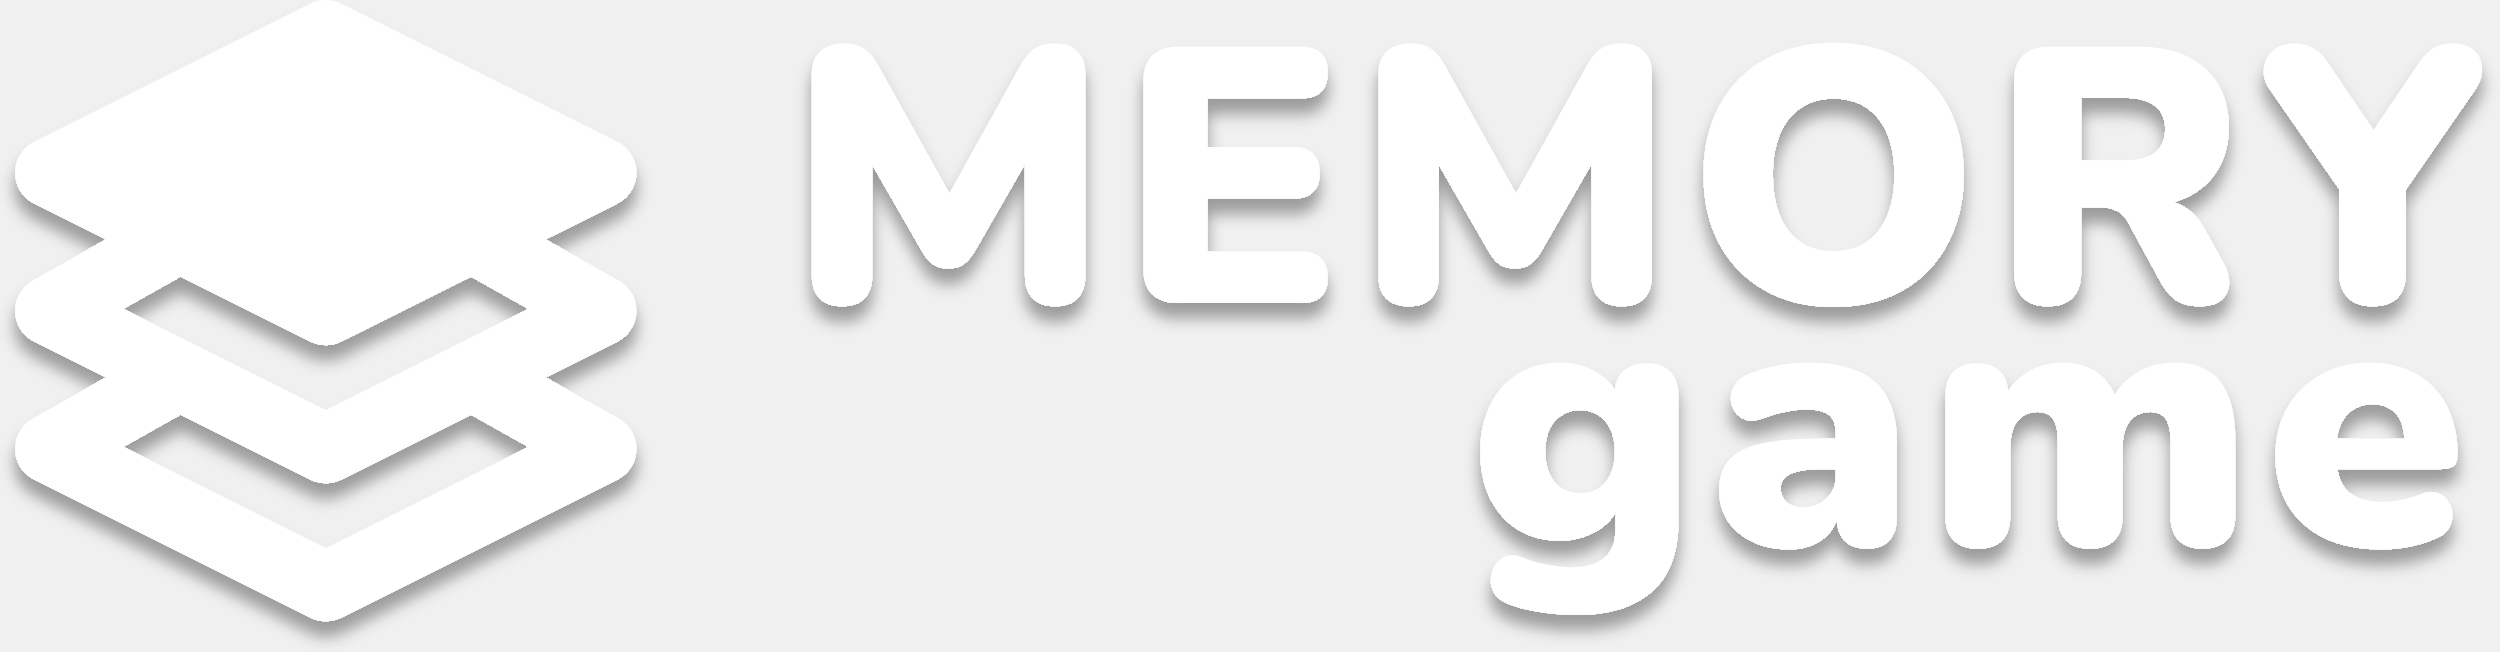
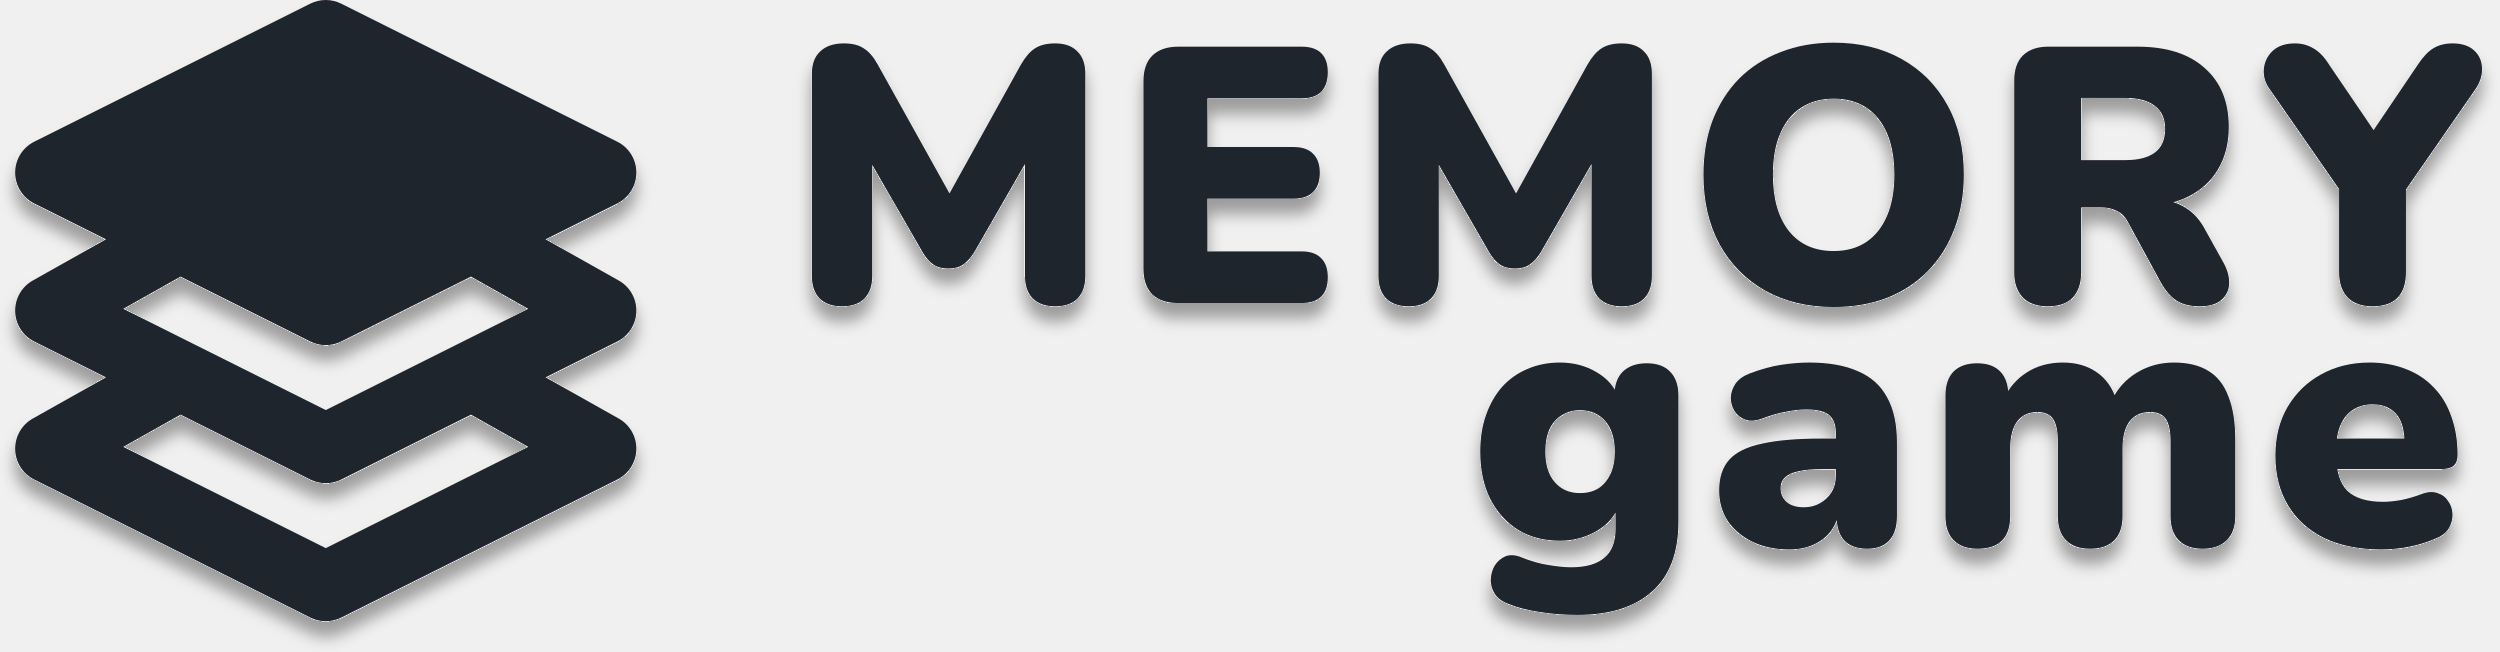
- <svg xmlns="http://www.w3.org/2000/svg" width="165" height="43" viewBox="0 0 165 43" fill="none">
+ <svg xmlns="http://www.w3.org/2000/svg" width="165" height="43" fill="#1F252D" viewBox="0 0 165 43">
  <g filter="url(#filter0_d_606_39)">
-     <path fill-rule="evenodd" clip-rule="evenodd" d="M20.481 0.24C21.123 -0.08 21.877 -0.08 22.519 0.24L40.741 9.352C41.513 9.737 42 10.526 42 11.389C42 12.252 41.513 13.04 40.741 13.426L36.003 15.795L40.839 18.515C41.574 18.928 42.02 19.713 41.999 20.556C41.979 21.398 41.495 22.161 40.741 22.538L36.004 24.906L40.839 27.626C41.574 28.039 42.02 28.824 41.999 29.667C41.979 30.509 41.495 31.272 40.741 31.649L22.519 40.76C21.877 41.081 21.123 41.081 20.481 40.76L2.259 31.649C1.505 31.272 1.021 30.509 1.001 29.667C0.98 28.824 1.427 28.039 2.161 27.626L6.996 24.906L2.259 22.538C1.505 22.161 1.021 21.398 1.001 20.556C0.98 19.713 1.427 18.928 2.161 18.515L6.997 15.795L2.259 13.426C1.487 13.04 1 12.252 1 11.389C1 10.526 1.487 9.737 2.259 9.352L20.481 0.24ZM11.916 27.366L8.134 29.493L21.5 36.176L34.866 29.493L31.084 27.366L22.519 31.649C21.877 31.97 21.123 31.97 20.481 31.649L11.916 27.366ZM22.519 22.537L31.084 18.255L34.866 20.382L21.5 27.065L8.134 20.382L11.916 18.255L20.481 22.537C21.123 22.858 21.877 22.858 22.519 22.537Z" fill="white" />
-     <path d="M55.576 20.216C54.936 20.216 54.44 20.04 54.088 19.688C53.752 19.336 53.584 18.84 53.584 18.2V4.88C53.584 4.224 53.768 3.728 54.136 3.392C54.504 3.04 55.024 2.864 55.696 2.864C56.256 2.864 56.696 2.976 57.016 3.2C57.352 3.408 57.656 3.76 57.928 4.256L63.088 13.52H62.248L67.384 4.256C67.672 3.76 67.976 3.408 68.296 3.2C68.632 2.976 69.08 2.864 69.64 2.864C70.28 2.864 70.768 3.04 71.104 3.392C71.456 3.728 71.632 4.224 71.632 4.88V18.2C71.632 18.84 71.464 19.336 71.128 19.688C70.792 20.04 70.296 20.216 69.64 20.216C69 20.216 68.504 20.04 68.152 19.688C67.816 19.336 67.648 18.84 67.648 18.2V9.944H68.152L64.288 16.664C64.064 17.016 63.824 17.28 63.568 17.456C63.328 17.632 63 17.72 62.584 17.72C62.184 17.72 61.856 17.632 61.6 17.456C61.344 17.28 61.112 17.016 60.904 16.664L57.016 9.92H57.568V18.2C57.568 18.84 57.4 19.336 57.064 19.688C56.728 20.04 56.232 20.216 55.576 20.216Z" fill="white" />
-     <path d="M77.771 20C77.019 20 76.443 19.808 76.043 19.424C75.659 19.024 75.467 18.456 75.467 17.72V5.36C75.467 4.624 75.659 4.064 76.043 3.68C76.443 3.28 77.019 3.08 77.771 3.08H85.907C86.483 3.08 86.915 3.224 87.203 3.512C87.491 3.8 87.635 4.216 87.635 4.76C87.635 5.32 87.491 5.752 87.203 6.056C86.915 6.344 86.483 6.488 85.907 6.488H79.691V9.704H85.379C85.939 9.704 86.363 9.848 86.651 10.136C86.955 10.424 87.107 10.848 87.107 11.408C87.107 11.968 86.955 12.392 86.651 12.68C86.363 12.968 85.939 13.112 85.379 13.112H79.691V16.592H85.907C86.483 16.592 86.915 16.744 87.203 17.048C87.491 17.336 87.635 17.752 87.635 18.296C87.635 18.856 87.491 19.28 87.203 19.568C86.915 19.856 86.483 20 85.907 20H77.771Z" fill="white" />
-     <path d="M92.969 20.216C92.329 20.216 91.833 20.04 91.481 19.688C91.145 19.336 90.977 18.84 90.977 18.2V4.88C90.977 4.224 91.161 3.728 91.529 3.392C91.897 3.04 92.417 2.864 93.089 2.864C93.649 2.864 94.089 2.976 94.409 3.2C94.745 3.408 95.049 3.76 95.321 4.256L100.481 13.52H99.641L104.777 4.256C105.065 3.76 105.369 3.408 105.689 3.2C106.025 2.976 106.473 2.864 107.033 2.864C107.673 2.864 108.161 3.04 108.497 3.392C108.849 3.728 109.025 4.224 109.025 4.88V18.2C109.025 18.84 108.857 19.336 108.521 19.688C108.185 20.04 107.689 20.216 107.033 20.216C106.393 20.216 105.897 20.04 105.545 19.688C105.209 19.336 105.041 18.84 105.041 18.2V9.944H105.545L101.681 16.664C101.457 17.016 101.217 17.28 100.961 17.456C100.721 17.632 100.393 17.72 99.977 17.72C99.577 17.72 99.249 17.632 98.993 17.456C98.737 17.28 98.505 17.016 98.297 16.664L94.409 9.92H94.961V18.2C94.961 18.84 94.793 19.336 94.457 19.688C94.121 20.04 93.625 20.216 92.969 20.216Z" fill="white" />
-     <path d="M121.02 20.264C119.308 20.264 117.804 19.904 116.508 19.184C115.212 18.448 114.204 17.424 113.484 16.112C112.78 14.8 112.428 13.272 112.428 11.528C112.428 10.216 112.628 9.024 113.028 7.952C113.444 6.88 114.028 5.96 114.78 5.192C115.548 4.424 116.46 3.84 117.516 3.44C118.572 3.024 119.74 2.816 121.02 2.816C122.732 2.816 124.228 3.176 125.508 3.896C126.804 4.616 127.812 5.632 128.532 6.944C129.252 8.24 129.612 9.768 129.612 11.528C129.612 12.84 129.404 14.032 128.988 15.104C128.588 16.176 128.004 17.104 127.236 17.888C126.484 18.656 125.58 19.248 124.524 19.664C123.468 20.064 122.3 20.264 121.02 20.264ZM121.02 16.568C121.868 16.568 122.588 16.368 123.18 15.968C123.772 15.568 124.228 14.992 124.548 14.24C124.868 13.488 125.028 12.584 125.028 11.528C125.028 9.944 124.676 8.712 123.972 7.832C123.268 6.952 122.284 6.512 121.02 6.512C120.188 6.512 119.468 6.712 118.86 7.112C118.268 7.496 117.812 8.064 117.492 8.816C117.172 9.552 117.012 10.456 117.012 11.528C117.012 13.112 117.364 14.352 118.068 15.248C118.772 16.128 119.756 16.568 121.02 16.568Z" fill="white" />
-     <path d="M135.147 20.216C134.443 20.216 133.899 20.024 133.515 19.64C133.131 19.24 132.939 18.688 132.939 17.984V5.312C132.939 4.592 133.131 4.04 133.515 3.656C133.915 3.272 134.467 3.08 135.171 3.08H141.075C142.995 3.08 144.475 3.552 145.515 4.496C146.571 5.424 147.099 6.72 147.099 8.384C147.099 9.456 146.859 10.392 146.379 11.192C145.915 11.976 145.235 12.584 144.339 13.016C143.459 13.432 142.371 13.64 141.075 13.64L141.267 13.208H142.419C143.107 13.208 143.715 13.376 144.243 13.712C144.771 14.032 145.211 14.528 145.563 15.2L146.763 17.36C147.019 17.824 147.139 18.28 147.123 18.728C147.107 19.16 146.931 19.52 146.595 19.808C146.275 20.08 145.803 20.216 145.179 20.216C144.555 20.216 144.043 20.088 143.643 19.832C143.259 19.576 142.915 19.176 142.611 18.632L140.427 14.624C140.235 14.272 139.987 14.032 139.683 13.904C139.395 13.76 139.059 13.688 138.675 13.688H137.355V17.984C137.355 18.688 137.171 19.24 136.803 19.64C136.435 20.024 135.883 20.216 135.147 20.216ZM137.355 10.568H140.283C141.131 10.568 141.779 10.4 142.227 10.064C142.675 9.728 142.899 9.208 142.899 8.504C142.899 7.832 142.675 7.328 142.227 6.992C141.779 6.64 141.131 6.464 140.283 6.464H137.355V10.568Z" fill="white" />
-     <path d="M156.586 20.216C155.882 20.216 155.338 20.024 154.954 19.64C154.57 19.24 154.378 18.672 154.378 17.936V11.36L155.29 13.784L149.77 5.84C149.498 5.456 149.378 5.032 149.41 4.568C149.458 4.088 149.65 3.688 149.986 3.368C150.338 3.032 150.834 2.864 151.474 2.864C151.922 2.864 152.33 2.976 152.698 3.2C153.066 3.408 153.41 3.768 153.73 4.28L157.09 9.224H156.226L159.586 4.256C159.922 3.744 160.266 3.384 160.618 3.176C160.97 2.968 161.386 2.864 161.866 2.864C162.474 2.864 162.946 3.016 163.282 3.32C163.618 3.624 163.794 4.008 163.81 4.472C163.842 4.936 163.698 5.408 163.378 5.888L157.906 13.784L158.794 11.36V17.936C158.794 19.456 158.058 20.216 156.586 20.216Z" fill="white" />
-     <path d="M104.104 40.584C103.224 40.584 102.4 40.52 101.632 40.392C100.864 40.28 100.2 40.112 99.64 39.888C99.176 39.728 98.848 39.496 98.656 39.192C98.464 38.888 98.376 38.568 98.392 38.232C98.408 37.896 98.496 37.592 98.656 37.32C98.832 37.048 99.064 36.848 99.352 36.72C99.64 36.608 99.96 36.616 100.312 36.744C101.016 37.032 101.656 37.216 102.232 37.296C102.808 37.392 103.296 37.44 103.696 37.44C104.672 37.44 105.4 37.232 105.88 36.816C106.376 36.416 106.624 35.784 106.624 34.92V33.408H106.816C106.576 34.08 106.088 34.632 105.352 35.064C104.616 35.48 103.816 35.688 102.952 35.688C101.896 35.688 100.976 35.448 100.192 34.968C99.408 34.472 98.792 33.784 98.344 32.904C97.912 32.024 97.696 30.992 97.696 29.808C97.696 28.912 97.824 28.104 98.08 27.384C98.336 26.664 98.688 26.048 99.136 25.536C99.6 25.024 100.152 24.632 100.792 24.36C101.448 24.072 102.168 23.928 102.952 23.928C103.848 23.928 104.648 24.136 105.352 24.552C106.072 24.968 106.552 25.512 106.792 26.184L106.552 27.168V26.112C106.552 25.424 106.736 24.896 107.104 24.528C107.488 24.16 108.016 23.976 108.688 23.976C109.36 23.976 109.872 24.16 110.224 24.528C110.592 24.896 110.776 25.424 110.776 26.112V34.416C110.776 36.464 110.2 38 109.048 39.024C107.896 40.064 106.248 40.584 104.104 40.584ZM104.272 32.544C104.752 32.544 105.16 32.44 105.496 32.232C105.832 32.008 106.096 31.696 106.288 31.296C106.48 30.88 106.576 30.384 106.576 29.808C106.576 28.944 106.368 28.272 105.952 27.792C105.536 27.312 104.976 27.072 104.272 27.072C103.824 27.072 103.424 27.184 103.072 27.408C102.72 27.616 102.448 27.928 102.256 28.344C102.08 28.744 101.992 29.232 101.992 29.808C101.992 30.672 102.2 31.344 102.616 31.824C103.032 32.304 103.584 32.544 104.272 32.544Z" fill="white" />
-     <path d="M118.095 36.264C117.183 36.264 116.375 36.096 115.671 35.76C114.983 35.424 114.439 34.968 114.039 34.392C113.655 33.8 113.463 33.128 113.463 32.376C113.463 31.512 113.687 30.832 114.135 30.336C114.583 29.84 115.303 29.488 116.295 29.28C117.287 29.056 118.607 28.944 120.255 28.944H121.575V30.96H120.255C119.631 30.96 119.111 31.008 118.695 31.104C118.295 31.184 117.999 31.32 117.807 31.512C117.615 31.688 117.519 31.92 117.519 32.208C117.519 32.576 117.647 32.88 117.903 33.12C118.175 33.36 118.559 33.48 119.055 33.48C119.455 33.48 119.807 33.392 120.111 33.216C120.431 33.04 120.687 32.8 120.879 32.496C121.071 32.176 121.167 31.808 121.167 31.392V28.608C121.167 28.032 121.015 27.624 120.711 27.384C120.423 27.144 119.919 27.024 119.199 27.024C118.815 27.024 118.383 27.072 117.903 27.168C117.423 27.248 116.887 27.4 116.295 27.624C115.863 27.784 115.495 27.808 115.191 27.696C114.887 27.584 114.647 27.392 114.471 27.12C114.311 26.848 114.231 26.552 114.231 26.232C114.247 25.912 114.351 25.608 114.543 25.32C114.751 25.032 115.063 24.808 115.479 24.648C116.247 24.36 116.951 24.168 117.591 24.072C118.247 23.976 118.847 23.928 119.391 23.928C120.703 23.928 121.783 24.12 122.631 24.504C123.495 24.872 124.135 25.448 124.551 26.232C124.983 27 125.199 27.992 125.199 29.208V34.056C125.199 34.76 125.031 35.296 124.695 35.664C124.359 36.032 123.871 36.216 123.231 36.216C122.575 36.216 122.071 36.032 121.719 35.664C121.383 35.296 121.215 34.76 121.215 34.056V33.432L121.359 33.768C121.279 34.28 121.095 34.72 120.807 35.088C120.519 35.456 120.143 35.744 119.679 35.952C119.215 36.16 118.687 36.264 118.095 36.264Z" fill="white" />
-     <path d="M130.512 36.216C129.84 36.216 129.32 36.032 128.952 35.664C128.584 35.296 128.4 34.76 128.4 34.056V26.112C128.4 25.424 128.576 24.896 128.928 24.528C129.296 24.16 129.816 23.976 130.488 23.976C131.16 23.976 131.672 24.16 132.024 24.528C132.376 24.896 132.552 25.424 132.552 26.112V27.432L132.288 26.256C132.624 25.552 133.12 24.992 133.776 24.576C134.448 24.144 135.24 23.928 136.152 23.928C137.016 23.928 137.752 24.136 138.36 24.552C138.984 24.968 139.432 25.6 139.704 26.448H139.368C139.736 25.664 140.288 25.048 141.024 24.6C141.76 24.152 142.576 23.928 143.472 23.928C144.4 23.928 145.16 24.112 145.752 24.48C146.344 24.832 146.784 25.392 147.072 26.16C147.376 26.912 147.528 27.864 147.528 29.016V34.056C147.528 34.76 147.336 35.296 146.952 35.664C146.584 36.032 146.056 36.216 145.368 36.216C144.696 36.216 144.176 36.032 143.808 35.664C143.44 35.296 143.256 34.76 143.256 34.056V29.136C143.256 28.448 143.152 27.952 142.944 27.648C142.736 27.344 142.392 27.192 141.912 27.192C141.32 27.192 140.864 27.4 140.544 27.816C140.24 28.232 140.088 28.824 140.088 29.592V34.056C140.088 34.76 139.904 35.296 139.536 35.664C139.168 36.032 138.64 36.216 137.952 36.216C137.264 36.216 136.736 36.032 136.368 35.664C136 35.296 135.816 34.76 135.816 34.056V29.136C135.816 28.448 135.712 27.952 135.504 27.648C135.296 27.344 134.952 27.192 134.472 27.192C133.896 27.192 133.448 27.4 133.128 27.816C132.824 28.232 132.672 28.824 132.672 29.592V34.056C132.672 35.496 131.952 36.216 130.512 36.216Z" fill="white" />
-     <path d="M157.16 36.264C155.72 36.264 154.472 36.016 153.416 35.52C152.376 35.008 151.576 34.288 151.016 33.36C150.456 32.432 150.176 31.336 150.176 30.072C150.176 28.856 150.44 27.792 150.968 26.88C151.512 25.952 152.248 25.232 153.176 24.72C154.12 24.192 155.192 23.928 156.392 23.928C157.272 23.928 158.072 24.072 158.792 24.36C159.512 24.632 160.128 25.04 160.64 25.584C161.152 26.112 161.536 26.752 161.792 27.504C162.064 28.256 162.2 29.096 162.2 30.024C162.2 30.344 162.112 30.584 161.936 30.744C161.76 30.888 161.48 30.96 161.096 30.96H153.752V28.944H159.08L158.696 29.256C158.696 28.664 158.616 28.184 158.456 27.816C158.296 27.448 158.056 27.168 157.736 26.976C157.432 26.784 157.048 26.688 156.584 26.688C156.088 26.688 155.656 26.808 155.288 27.048C154.936 27.272 154.664 27.608 154.472 28.056C154.28 28.504 154.184 29.064 154.184 29.736V29.952C154.184 31.088 154.432 31.904 154.928 32.4C155.44 32.88 156.224 33.12 157.28 33.12C157.632 33.12 158.032 33.08 158.48 33C158.944 32.904 159.384 32.776 159.8 32.616C160.216 32.456 160.576 32.432 160.88 32.544C161.184 32.64 161.416 32.816 161.576 33.072C161.752 33.312 161.848 33.592 161.864 33.912C161.88 34.216 161.808 34.52 161.648 34.824C161.488 35.112 161.224 35.336 160.856 35.496C160.296 35.752 159.696 35.944 159.056 36.072C158.432 36.2 157.8 36.264 157.16 36.264Z" fill="white" />
+     <path fill-rule="evenodd" clip-rule="evenodd" d="M20.481 0.24C21.123 -0.08 21.877 -0.08 22.519 0.24L40.741 9.352C41.513 9.737 42 10.526 42 11.389C42 12.252 41.513 13.04 40.741 13.426L36.003 15.795L40.839 18.515C41.574 18.928 42.02 19.713 41.999 20.556C41.979 21.398 41.495 22.161 40.741 22.538L36.004 24.906L40.839 27.626C41.574 28.039 42.02 28.824 41.999 29.667C41.979 30.509 41.495 31.272 40.741 31.649L22.519 40.76C21.877 41.081 21.123 41.081 20.481 40.76L2.259 31.649C1.505 31.272 1.021 30.509 1.001 29.667C0.98 28.824 1.427 28.039 2.161 27.626L6.996 24.906L2.259 22.538C1.505 22.161 1.021 21.398 1.001 20.556C0.98 19.713 1.427 18.928 2.161 18.515L6.997 15.795L2.259 13.426C1.487 13.04 1 12.252 1 11.389C1 10.526 1.487 9.737 2.259 9.352L20.481 0.24ZM11.916 27.366L8.134 29.493L21.5 36.176L34.866 29.493L31.084 27.366L22.519 31.649C21.877 31.97 21.123 31.97 20.481 31.649L11.916 27.366ZM22.519 22.537L31.084 18.255L34.866 20.382L21.5 27.065L8.134 20.382L11.916 18.255L20.481 22.537C21.123 22.858 21.877 22.858 22.519 22.537Z" />
+     <path d="M55.576 20.216C54.936 20.216 54.44 20.04 54.088 19.688C53.752 19.336 53.584 18.84 53.584 18.2V4.88C53.584 4.224 53.768 3.728 54.136 3.392C54.504 3.04 55.024 2.864 55.696 2.864C56.256 2.864 56.696 2.976 57.016 3.2C57.352 3.408 57.656 3.76 57.928 4.256L63.088 13.52H62.248L67.384 4.256C67.672 3.76 67.976 3.408 68.296 3.2C68.632 2.976 69.08 2.864 69.64 2.864C70.28 2.864 70.768 3.04 71.104 3.392C71.456 3.728 71.632 4.224 71.632 4.88V18.2C71.632 18.84 71.464 19.336 71.128 19.688C70.792 20.04 70.296 20.216 69.64 20.216C69 20.216 68.504 20.04 68.152 19.688C67.816 19.336 67.648 18.84 67.648 18.2V9.944H68.152L64.288 16.664C64.064 17.016 63.824 17.28 63.568 17.456C63.328 17.632 63 17.72 62.584 17.72C62.184 17.72 61.856 17.632 61.6 17.456C61.344 17.28 61.112 17.016 60.904 16.664L57.016 9.92H57.568V18.2C57.568 18.84 57.4 19.336 57.064 19.688C56.728 20.04 56.232 20.216 55.576 20.216Z" />
+     <path d="M77.771 20C77.019 20 76.443 19.808 76.043 19.424C75.659 19.024 75.467 18.456 75.467 17.72V5.36C75.467 4.624 75.659 4.064 76.043 3.68C76.443 3.28 77.019 3.08 77.771 3.08H85.907C86.483 3.08 86.915 3.224 87.203 3.512C87.491 3.8 87.635 4.216 87.635 4.76C87.635 5.32 87.491 5.752 87.203 6.056C86.915 6.344 86.483 6.488 85.907 6.488H79.691V9.704H85.379C85.939 9.704 86.363 9.848 86.651 10.136C86.955 10.424 87.107 10.848 87.107 11.408C87.107 11.968 86.955 12.392 86.651 12.68C86.363 12.968 85.939 13.112 85.379 13.112H79.691V16.592H85.907C86.483 16.592 86.915 16.744 87.203 17.048C87.491 17.336 87.635 17.752 87.635 18.296C87.635 18.856 87.491 19.28 87.203 19.568C86.915 19.856 86.483 20 85.907 20H77.771Z" />
+     <path d="M92.969 20.216C92.329 20.216 91.833 20.04 91.481 19.688C91.145 19.336 90.977 18.84 90.977 18.2V4.88C90.977 4.224 91.161 3.728 91.529 3.392C91.897 3.04 92.417 2.864 93.089 2.864C93.649 2.864 94.089 2.976 94.409 3.2C94.745 3.408 95.049 3.76 95.321 4.256L100.481 13.52H99.641L104.777 4.256C105.065 3.76 105.369 3.408 105.689 3.2C106.025 2.976 106.473 2.864 107.033 2.864C107.673 2.864 108.161 3.04 108.497 3.392C108.849 3.728 109.025 4.224 109.025 4.88V18.2C109.025 18.84 108.857 19.336 108.521 19.688C108.185 20.04 107.689 20.216 107.033 20.216C106.393 20.216 105.897 20.04 105.545 19.688C105.209 19.336 105.041 18.84 105.041 18.2V9.944H105.545L101.681 16.664C101.457 17.016 101.217 17.28 100.961 17.456C100.721 17.632 100.393 17.72 99.977 17.72C99.577 17.72 99.249 17.632 98.993 17.456C98.737 17.28 98.505 17.016 98.297 16.664L94.409 9.92H94.961V18.2C94.961 18.84 94.793 19.336 94.457 19.688C94.121 20.04 93.625 20.216 92.969 20.216Z" />
+     <path d="M121.02 20.264C119.308 20.264 117.804 19.904 116.508 19.184C115.212 18.448 114.204 17.424 113.484 16.112C112.78 14.8 112.428 13.272 112.428 11.528C112.428 10.216 112.628 9.024 113.028 7.952C113.444 6.88 114.028 5.96 114.78 5.192C115.548 4.424 116.46 3.84 117.516 3.44C118.572 3.024 119.74 2.816 121.02 2.816C122.732 2.816 124.228 3.176 125.508 3.896C126.804 4.616 127.812 5.632 128.532 6.944C129.252 8.24 129.612 9.768 129.612 11.528C129.612 12.84 129.404 14.032 128.988 15.104C128.588 16.176 128.004 17.104 127.236 17.888C126.484 18.656 125.58 19.248 124.524 19.664C123.468 20.064 122.3 20.264 121.02 20.264ZM121.02 16.568C121.868 16.568 122.588 16.368 123.18 15.968C123.772 15.568 124.228 14.992 124.548 14.24C124.868 13.488 125.028 12.584 125.028 11.528C125.028 9.944 124.676 8.712 123.972 7.832C123.268 6.952 122.284 6.512 121.02 6.512C120.188 6.512 119.468 6.712 118.86 7.112C118.268 7.496 117.812 8.064 117.492 8.816C117.172 9.552 117.012 10.456 117.012 11.528C117.012 13.112 117.364 14.352 118.068 15.248C118.772 16.128 119.756 16.568 121.02 16.568Z" />
+     <path d="M135.147 20.216C134.443 20.216 133.899 20.024 133.515 19.64C133.131 19.24 132.939 18.688 132.939 17.984V5.312C132.939 4.592 133.131 4.04 133.515 3.656C133.915 3.272 134.467 3.08 135.171 3.08H141.075C142.995 3.08 144.475 3.552 145.515 4.496C146.571 5.424 147.099 6.72 147.099 8.384C147.099 9.456 146.859 10.392 146.379 11.192C145.915 11.976 145.235 12.584 144.339 13.016C143.459 13.432 142.371 13.64 141.075 13.64L141.267 13.208H142.419C143.107 13.208 143.715 13.376 144.243 13.712C144.771 14.032 145.211 14.528 145.563 15.2L146.763 17.36C147.019 17.824 147.139 18.28 147.123 18.728C147.107 19.16 146.931 19.52 146.595 19.808C146.275 20.08 145.803 20.216 145.179 20.216C144.555 20.216 144.043 20.088 143.643 19.832C143.259 19.576 142.915 19.176 142.611 18.632L140.427 14.624C140.235 14.272 139.987 14.032 139.683 13.904C139.395 13.76 139.059 13.688 138.675 13.688H137.355V17.984C137.355 18.688 137.171 19.24 136.803 19.64C136.435 20.024 135.883 20.216 135.147 20.216ZM137.355 10.568H140.283C141.131 10.568 141.779 10.4 142.227 10.064C142.675 9.728 142.899 9.208 142.899 8.504C142.899 7.832 142.675 7.328 142.227 6.992C141.779 6.64 141.131 6.464 140.283 6.464H137.355V10.568Z" />
+     <path d="M156.586 20.216C155.882 20.216 155.338 20.024 154.954 19.64C154.57 19.24 154.378 18.672 154.378 17.936V11.36L155.29 13.784L149.77 5.84C149.498 5.456 149.378 5.032 149.41 4.568C149.458 4.088 149.65 3.688 149.986 3.368C150.338 3.032 150.834 2.864 151.474 2.864C151.922 2.864 152.33 2.976 152.698 3.2C153.066 3.408 153.41 3.768 153.73 4.28L157.09 9.224H156.226L159.586 4.256C159.922 3.744 160.266 3.384 160.618 3.176C160.97 2.968 161.386 2.864 161.866 2.864C162.474 2.864 162.946 3.016 163.282 3.32C163.618 3.624 163.794 4.008 163.81 4.472C163.842 4.936 163.698 5.408 163.378 5.888L157.906 13.784L158.794 11.36V17.936C158.794 19.456 158.058 20.216 156.586 20.216Z" />
+     <path d="M104.104 40.584C103.224 40.584 102.4 40.52 101.632 40.392C100.864 40.28 100.2 40.112 99.64 39.888C99.176 39.728 98.848 39.496 98.656 39.192C98.464 38.888 98.376 38.568 98.392 38.232C98.408 37.896 98.496 37.592 98.656 37.32C98.832 37.048 99.064 36.848 99.352 36.72C99.64 36.608 99.96 36.616 100.312 36.744C101.016 37.032 101.656 37.216 102.232 37.296C102.808 37.392 103.296 37.44 103.696 37.44C104.672 37.44 105.4 37.232 105.88 36.816C106.376 36.416 106.624 35.784 106.624 34.92V33.408H106.816C106.576 34.08 106.088 34.632 105.352 35.064C104.616 35.48 103.816 35.688 102.952 35.688C101.896 35.688 100.976 35.448 100.192 34.968C99.408 34.472 98.792 33.784 98.344 32.904C97.912 32.024 97.696 30.992 97.696 29.808C97.696 28.912 97.824 28.104 98.08 27.384C98.336 26.664 98.688 26.048 99.136 25.536C99.6 25.024 100.152 24.632 100.792 24.36C101.448 24.072 102.168 23.928 102.952 23.928C103.848 23.928 104.648 24.136 105.352 24.552C106.072 24.968 106.552 25.512 106.792 26.184L106.552 27.168V26.112C106.552 25.424 106.736 24.896 107.104 24.528C107.488 24.16 108.016 23.976 108.688 23.976C109.36 23.976 109.872 24.16 110.224 24.528C110.592 24.896 110.776 25.424 110.776 26.112V34.416C110.776 36.464 110.2 38 109.048 39.024C107.896 40.064 106.248 40.584 104.104 40.584ZM104.272 32.544C104.752 32.544 105.16 32.44 105.496 32.232C105.832 32.008 106.096 31.696 106.288 31.296C106.48 30.88 106.576 30.384 106.576 29.808C106.576 28.944 106.368 28.272 105.952 27.792C105.536 27.312 104.976 27.072 104.272 27.072C103.824 27.072 103.424 27.184 103.072 27.408C102.72 27.616 102.448 27.928 102.256 28.344C102.08 28.744 101.992 29.232 101.992 29.808C101.992 30.672 102.2 31.344 102.616 31.824C103.032 32.304 103.584 32.544 104.272 32.544Z" />
+     <path d="M118.095 36.264C117.183 36.264 116.375 36.096 115.671 35.76C114.983 35.424 114.439 34.968 114.039 34.392C113.655 33.8 113.463 33.128 113.463 32.376C113.463 31.512 113.687 30.832 114.135 30.336C114.583 29.84 115.303 29.488 116.295 29.28C117.287 29.056 118.607 28.944 120.255 28.944H121.575V30.96H120.255C119.631 30.96 119.111 31.008 118.695 31.104C118.295 31.184 117.999 31.32 117.807 31.512C117.615 31.688 117.519 31.92 117.519 32.208C117.519 32.576 117.647 32.88 117.903 33.12C118.175 33.36 118.559 33.48 119.055 33.48C119.455 33.48 119.807 33.392 120.111 33.216C120.431 33.04 120.687 32.8 120.879 32.496C121.071 32.176 121.167 31.808 121.167 31.392V28.608C121.167 28.032 121.015 27.624 120.711 27.384C120.423 27.144 119.919 27.024 119.199 27.024C118.815 27.024 118.383 27.072 117.903 27.168C117.423 27.248 116.887 27.4 116.295 27.624C115.863 27.784 115.495 27.808 115.191 27.696C114.887 27.584 114.647 27.392 114.471 27.12C114.311 26.848 114.231 26.552 114.231 26.232C114.247 25.912 114.351 25.608 114.543 25.32C114.751 25.032 115.063 24.808 115.479 24.648C116.247 24.36 116.951 24.168 117.591 24.072C118.247 23.976 118.847 23.928 119.391 23.928C120.703 23.928 121.783 24.12 122.631 24.504C123.495 24.872 124.135 25.448 124.551 26.232C124.983 27 125.199 27.992 125.199 29.208V34.056C125.199 34.76 125.031 35.296 124.695 35.664C124.359 36.032 123.871 36.216 123.231 36.216C122.575 36.216 122.071 36.032 121.719 35.664C121.383 35.296 121.215 34.76 121.215 34.056V33.432L121.359 33.768C121.279 34.28 121.095 34.72 120.807 35.088C120.519 35.456 120.143 35.744 119.679 35.952C119.215 36.16 118.687 36.264 118.095 36.264Z" />
+     <path d="M130.512 36.216C129.84 36.216 129.32 36.032 128.952 35.664C128.584 35.296 128.4 34.76 128.4 34.056V26.112C128.4 25.424 128.576 24.896 128.928 24.528C129.296 24.16 129.816 23.976 130.488 23.976C131.16 23.976 131.672 24.16 132.024 24.528C132.376 24.896 132.552 25.424 132.552 26.112V27.432L132.288 26.256C132.624 25.552 133.12 24.992 133.776 24.576C134.448 24.144 135.24 23.928 136.152 23.928C137.016 23.928 137.752 24.136 138.36 24.552C138.984 24.968 139.432 25.6 139.704 26.448H139.368C139.736 25.664 140.288 25.048 141.024 24.6C141.76 24.152 142.576 23.928 143.472 23.928C144.4 23.928 145.16 24.112 145.752 24.48C146.344 24.832 146.784 25.392 147.072 26.16C147.376 26.912 147.528 27.864 147.528 29.016V34.056C147.528 34.76 147.336 35.296 146.952 35.664C146.584 36.032 146.056 36.216 145.368 36.216C144.696 36.216 144.176 36.032 143.808 35.664C143.44 35.296 143.256 34.76 143.256 34.056V29.136C143.256 28.448 143.152 27.952 142.944 27.648C142.736 27.344 142.392 27.192 141.912 27.192C141.32 27.192 140.864 27.4 140.544 27.816C140.24 28.232 140.088 28.824 140.088 29.592V34.056C140.088 34.76 139.904 35.296 139.536 35.664C139.168 36.032 138.64 36.216 137.952 36.216C137.264 36.216 136.736 36.032 136.368 35.664C136 35.296 135.816 34.76 135.816 34.056V29.136C135.816 28.448 135.712 27.952 135.504 27.648C135.296 27.344 134.952 27.192 134.472 27.192C133.896 27.192 133.448 27.4 133.128 27.816C132.824 28.232 132.672 28.824 132.672 29.592V34.056C132.672 35.496 131.952 36.216 130.512 36.216Z" />
+     <path d="M157.16 36.264C155.72 36.264 154.472 36.016 153.416 35.52C152.376 35.008 151.576 34.288 151.016 33.36C150.456 32.432 150.176 31.336 150.176 30.072C150.176 28.856 150.44 27.792 150.968 26.88C151.512 25.952 152.248 25.232 153.176 24.72C154.12 24.192 155.192 23.928 156.392 23.928C157.272 23.928 158.072 24.072 158.792 24.36C159.512 24.632 160.128 25.04 160.64 25.584C161.152 26.112 161.536 26.752 161.792 27.504C162.064 28.256 162.2 29.096 162.2 30.024C162.2 30.344 162.112 30.584 161.936 30.744C161.76 30.888 161.48 30.96 161.096 30.96H153.752V28.944H159.08L158.696 29.256C158.696 28.664 158.616 28.184 158.456 27.816C158.296 27.448 158.056 27.168 157.736 26.976C157.432 26.784 157.048 26.688 156.584 26.688C156.088 26.688 155.656 26.808 155.288 27.048C154.936 27.272 154.664 27.608 154.472 28.056C154.28 28.504 154.184 29.064 154.184 29.736V29.952C154.184 31.088 154.432 31.904 154.928 32.4C155.44 32.88 156.224 33.12 157.28 33.12C157.632 33.12 158.032 33.08 158.48 33C158.944 32.904 159.384 32.776 159.8 32.616C160.216 32.456 160.576 32.432 160.88 32.544C161.184 32.64 161.416 32.816 161.576 33.072C161.752 33.312 161.848 33.592 161.864 33.912C161.88 34.216 161.808 34.52 161.648 34.824C161.488 35.112 161.224 35.336 160.856 35.496C160.296 35.752 159.696 35.944 159.056 36.072C158.432 36.2 157.8 36.264 157.16 36.264Z" />
  </g>
  <defs>
    <filter id="filter0_d_606_39" x="0" y="0" width="164.814" height="43" filterUnits="userSpaceOnUse" color-interpolation-filters="sRGB">
      <feFlood flood-opacity="0" result="BackgroundImageFix" />
      <feColorMatrix in="SourceAlpha" type="matrix" values="0 0 0 0 0 0 0 0 0 0 0 0 0 0 0 0 0 0 127 0" result="hardAlpha" />
      <feOffset dy="1" />
      <feGaussianBlur stdDeviation="0.5" />
      <feComposite in2="hardAlpha" operator="out" />
      <feColorMatrix type="matrix" values="0 0 0 0 0 0 0 0 0 0 0 0 0 0 0 0 0 0 0.35 0" />
      <feBlend mode="normal" in2="BackgroundImageFix" result="effect1_dropShadow_606_39" />
      <feBlend mode="normal" in="SourceGraphic" in2="effect1_dropShadow_606_39" result="shape" />
    </filter>
  </defs>
</svg>
